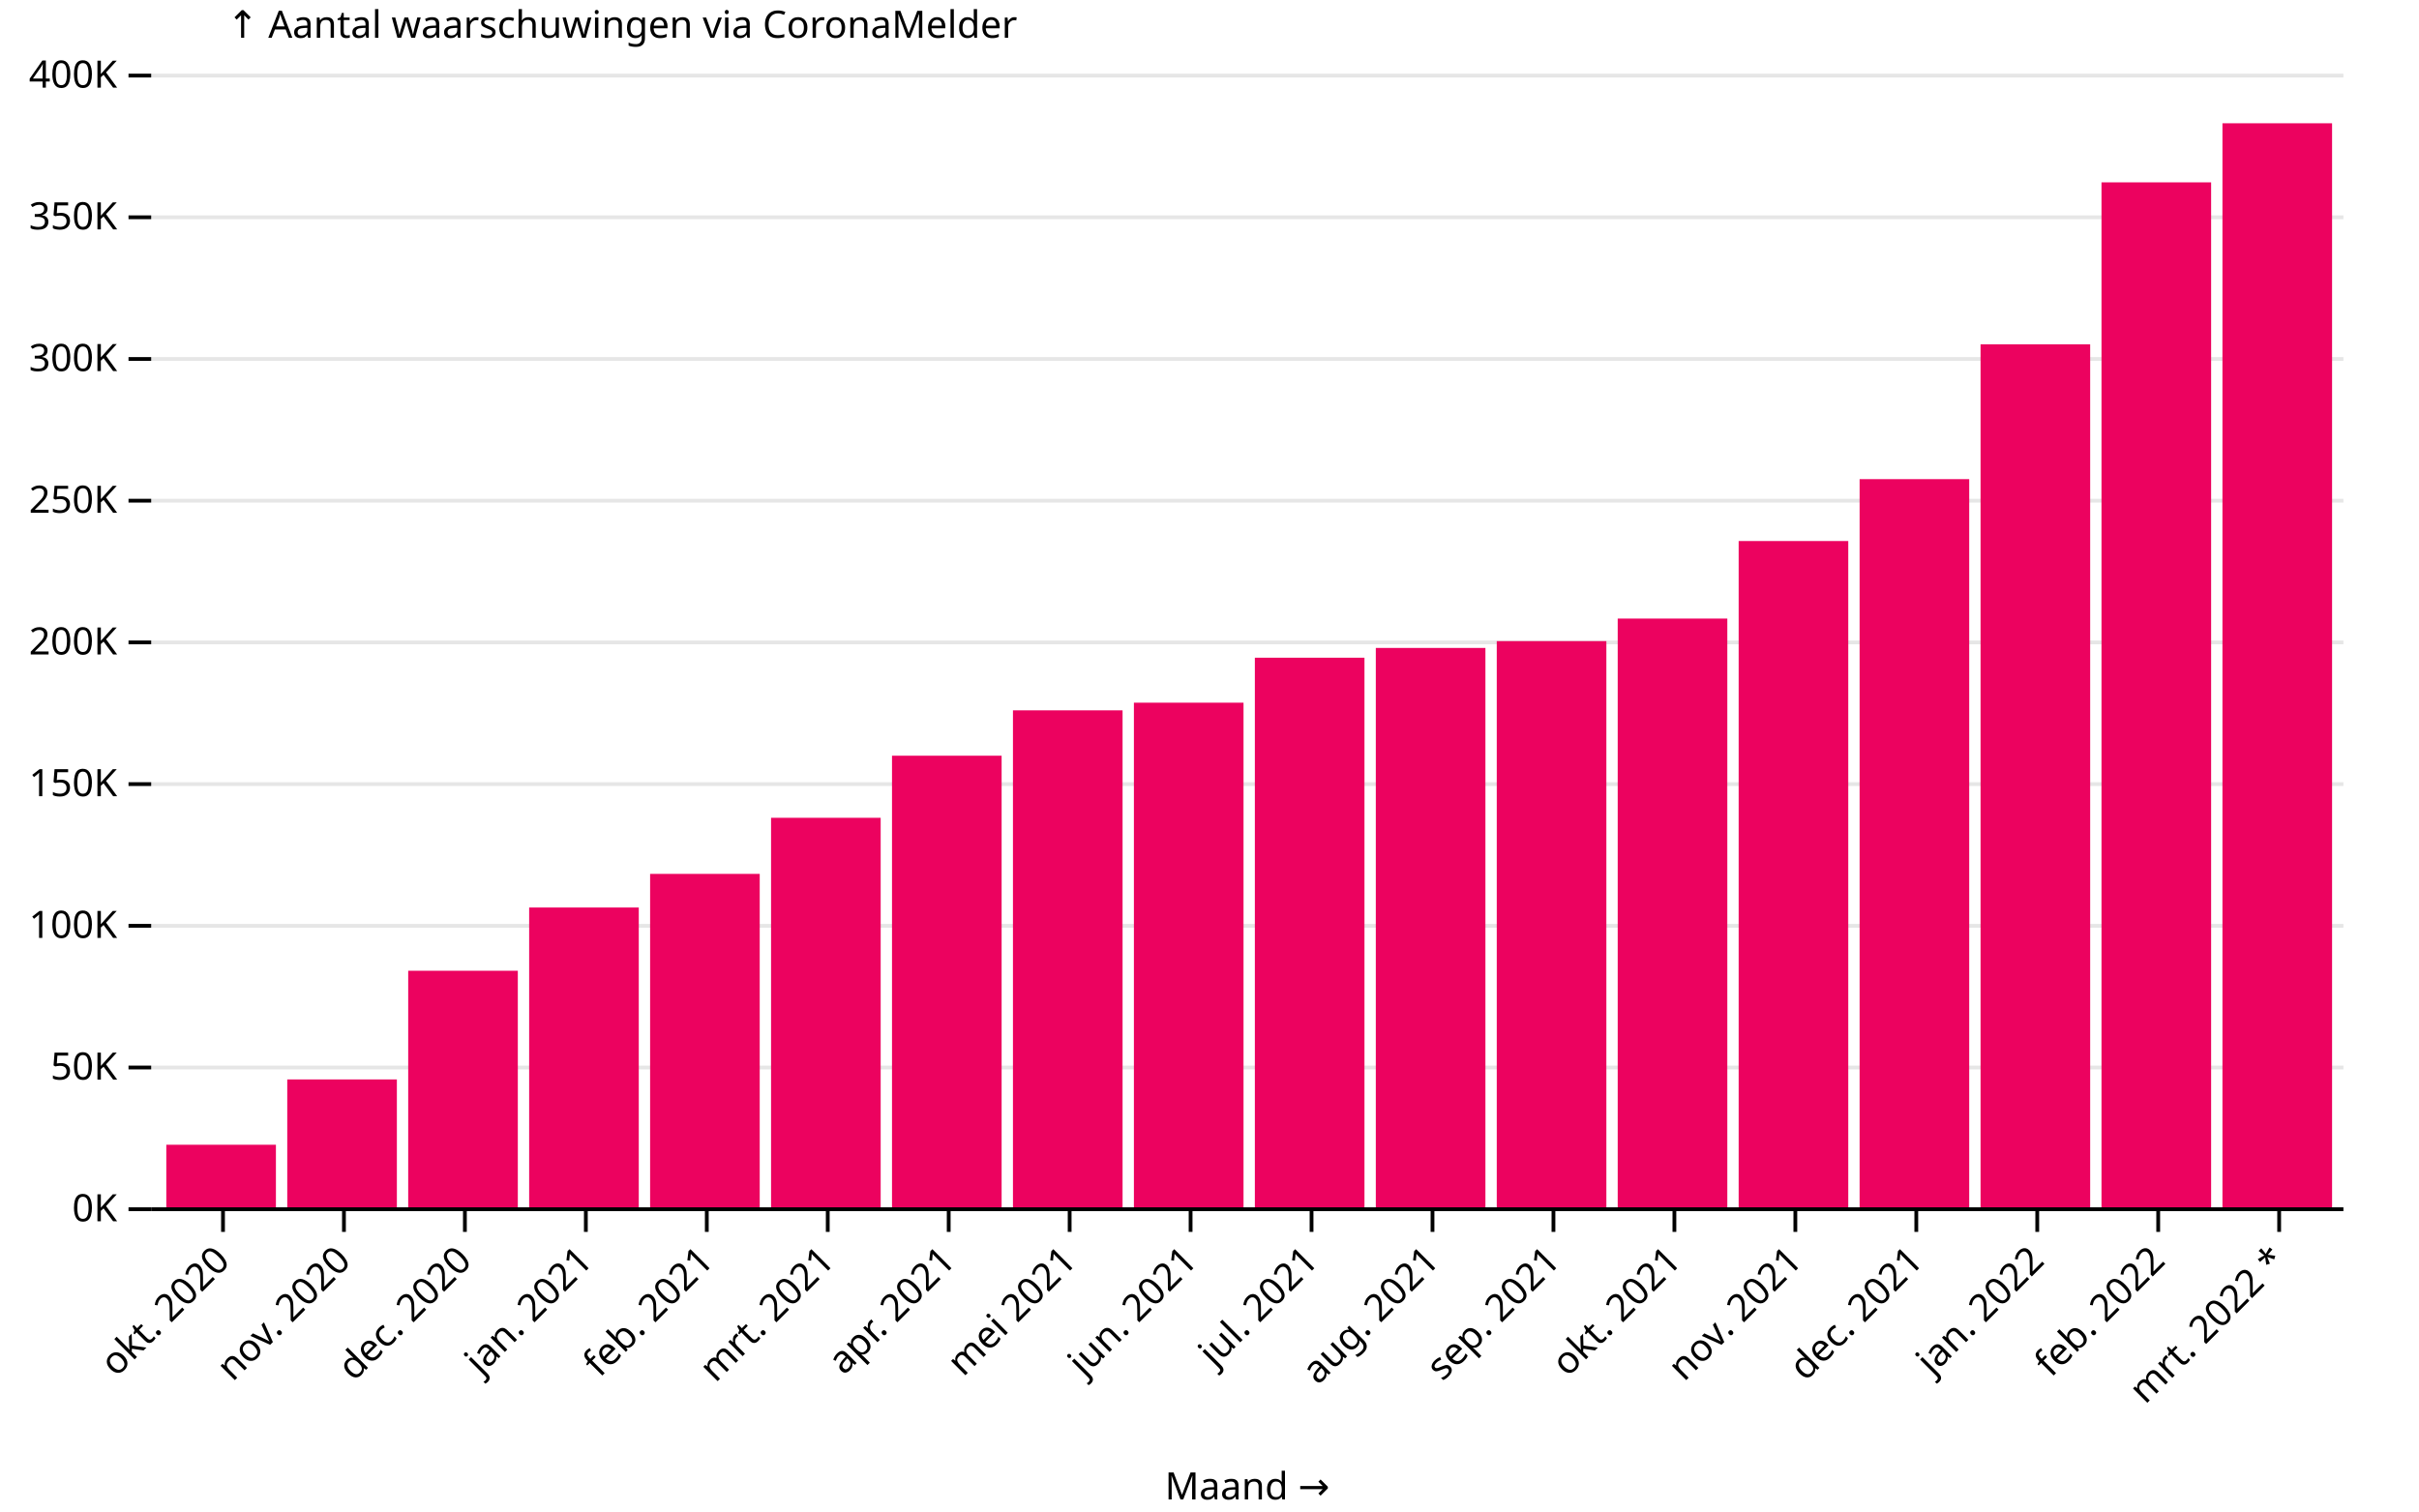
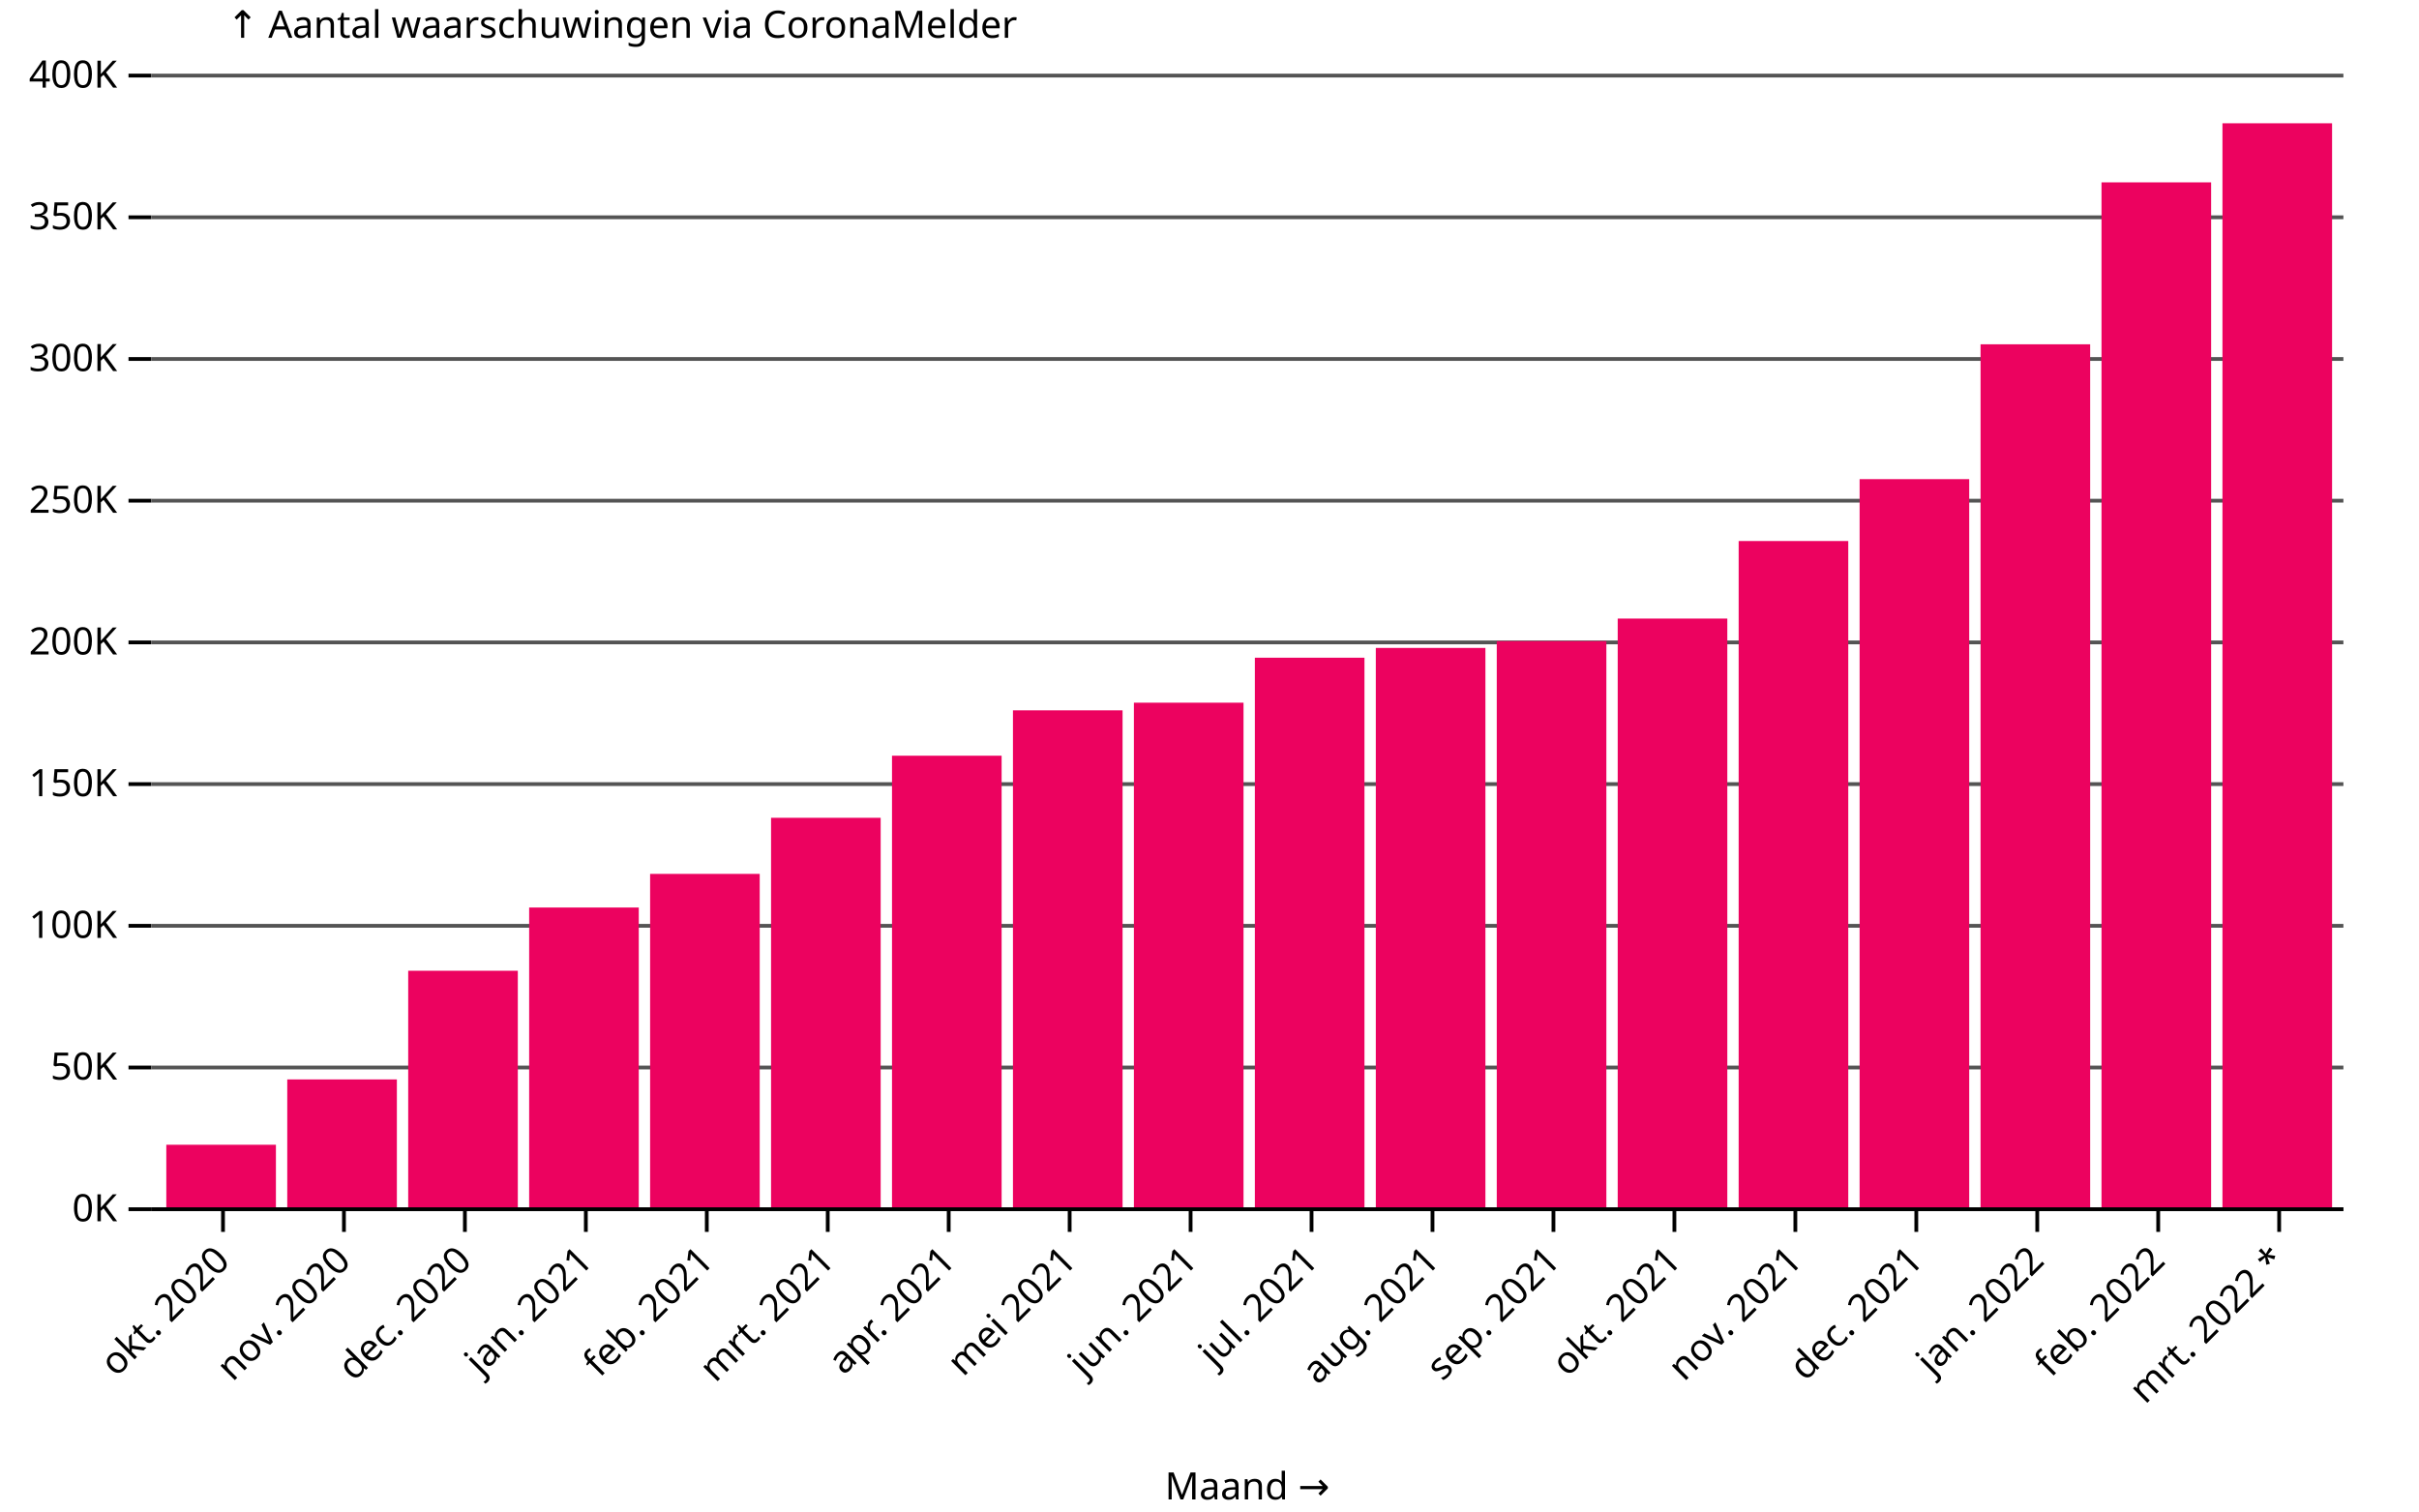
<svg xmlns="http://www.w3.org/2000/svg" class="plot-9e1b856ca2f26" fill="currentColor" font-family="system-ui, sans-serif" font-size="10" text-anchor="middle" width="640" height="400" viewBox="0 0 640 400">
+   <style>
+         line[stroke-opacity] {
+             stroke-opacity: 1;
+             stroke: #545454;
+         }
+ </style>
  <style>
        .plot-0e67cb3bc6d48 {
          display: block;
          background: white;
          height: auto;
          height: intrinsic;
          max-width: 100%;
        }
        .plot-0e67cb3bc6d48 text,
        .plot-0e67cb3bc6d48 tspan {
          white-space: pre;
        }
      </style>
  <g aria-label="y-axis" aria-description="↑ Aantal waarschuwingen via CoronaMelder" transform="translate(40,0)" fill="none" text-anchor="end" font-variant="tabular-nums">
    <g class="tick" opacity="1" transform="translate(0,320)">
      <line stroke="currentColor" x2="-6" />
      <line stroke="currentColor" x2="580" stroke-opacity="0.1" />
      <text fill="currentColor" x="-9" dy="0.32em">0K</text>
    </g>
    <g class="tick" opacity="1" transform="translate(0,282.5)">
      <line stroke="currentColor" x2="-6" />
      <line stroke="currentColor" x2="580" stroke-opacity="0.1" />
      <text fill="currentColor" x="-9" dy="0.32em">50K</text>
    </g>
    <g class="tick" opacity="1" transform="translate(0,245)">
      <line stroke="currentColor" x2="-6" />
      <line stroke="currentColor" x2="580" stroke-opacity="0.1" />
      <text fill="currentColor" x="-9" dy="0.32em">100K</text>
    </g>
    <g class="tick" opacity="1" transform="translate(0,207.5)">
      <line stroke="currentColor" x2="-6" />
      <line stroke="currentColor" x2="580" stroke-opacity="0.1" />
      <text fill="currentColor" x="-9" dy="0.32em">150K</text>
    </g>
    <g class="tick" opacity="1" transform="translate(0,170)">
      <line stroke="currentColor" x2="-6" />
      <line stroke="currentColor" x2="580" stroke-opacity="0.1" />
      <text fill="currentColor" x="-9" dy="0.32em">200K</text>
    </g>
    <g class="tick" opacity="1" transform="translate(0,132.5)">
      <line stroke="currentColor" x2="-6" />
      <line stroke="currentColor" x2="580" stroke-opacity="0.1" />
      <text fill="currentColor" x="-9" dy="0.32em">250K</text>
    </g>
    <g class="tick" opacity="1" transform="translate(0,95)">
      <line stroke="currentColor" x2="-6" />
      <line stroke="currentColor" x2="580" stroke-opacity="0.1" />
      <text fill="currentColor" x="-9" dy="0.32em">300K</text>
    </g>
    <g class="tick" opacity="1" transform="translate(0,57.5)">
      <line stroke="currentColor" x2="-6" />
      <line stroke="currentColor" x2="580" stroke-opacity="0.1" />
      <text fill="currentColor" x="-9" dy="0.32em">350K</text>
    </g>
    <g class="tick" opacity="1" transform="translate(0,20)">
      <line stroke="currentColor" x2="-6" />
      <line stroke="currentColor" x2="580" stroke-opacity="0.1" />
      <text fill="currentColor" x="-9" dy="0.32em">400K</text>
    </g>
    <text fill="currentColor" transform="translate(20,20)" dy="-1em" text-anchor="start">↑ Aantal waarschuwingen via CoronaMelder</text>
  </g>
  <g aria-label="x-axis" aria-description="Maand →" transform="translate(0,320)" fill="none" text-anchor="middle">
    <g class="tick" opacity="1" transform="translate(59,0)">
      <line stroke="currentColor" y2="6" />
      <text fill="currentColor" dy="0.32em" transform="translate(0, 11.82843) rotate(-45)" text-anchor="end">okt. 2020</text>
    </g>
    <g class="tick" opacity="1" transform="translate(91,0)">
      <line stroke="currentColor" y2="6" />
      <text fill="currentColor" dy="0.32em" transform="translate(0, 11.82843) rotate(-45)" text-anchor="end">nov. 2020</text>
    </g>
    <g class="tick" opacity="1" transform="translate(123,0)">
      <line stroke="currentColor" y2="6" />
      <text fill="currentColor" dy="0.32em" transform="translate(0, 11.82843) rotate(-45)" text-anchor="end">dec. 2020</text>
    </g>
    <g class="tick" opacity="1" transform="translate(155,0)">
      <line stroke="currentColor" y2="6" />
      <text fill="currentColor" dy="0.32em" transform="translate(0, 11.82843) rotate(-45)" text-anchor="end">jan. 2021</text>
    </g>
    <g class="tick" opacity="1" transform="translate(187,0)">
      <line stroke="currentColor" y2="6" />
      <text fill="currentColor" dy="0.32em" transform="translate(0, 11.82843) rotate(-45)" text-anchor="end">feb. 2021</text>
    </g>
    <g class="tick" opacity="1" transform="translate(219,0)">
      <line stroke="currentColor" y2="6" />
      <text fill="currentColor" dy="0.32em" transform="translate(0, 11.82843) rotate(-45)" text-anchor="end">mrt. 2021</text>
    </g>
    <g class="tick" opacity="1" transform="translate(251,0)">
      <line stroke="currentColor" y2="6" />
      <text fill="currentColor" dy="0.32em" transform="translate(0, 11.82843) rotate(-45)" text-anchor="end">apr. 2021</text>
    </g>
    <g class="tick" opacity="1" transform="translate(283,0)">
      <line stroke="currentColor" y2="6" />
      <text fill="currentColor" dy="0.32em" transform="translate(0, 11.82843) rotate(-45)" text-anchor="end">mei 2021</text>
    </g>
    <g class="tick" opacity="1" transform="translate(315,0)">
      <line stroke="currentColor" y2="6" />
      <text fill="currentColor" dy="0.32em" transform="translate(0, 11.82843) rotate(-45)" text-anchor="end">jun. 2021</text>
    </g>
    <g class="tick" opacity="1" transform="translate(347,0)">
      <line stroke="currentColor" y2="6" />
      <text fill="currentColor" dy="0.32em" transform="translate(0, 11.82843) rotate(-45)" text-anchor="end">jul. 2021</text>
    </g>
    <g class="tick" opacity="1" transform="translate(379,0)">
      <line stroke="currentColor" y2="6" />
      <text fill="currentColor" dy="0.32em" transform="translate(0, 11.82843) rotate(-45)" text-anchor="end">aug. 2021</text>
    </g>
    <g class="tick" opacity="1" transform="translate(411,0)">
      <line stroke="currentColor" y2="6" />
      <text fill="currentColor" dy="0.32em" transform="translate(0, 11.82843) rotate(-45)" text-anchor="end">sep. 2021</text>
    </g>
    <g class="tick" opacity="1" transform="translate(443,0)">
      <line stroke="currentColor" y2="6" />
      <text fill="currentColor" dy="0.32em" transform="translate(0, 11.82843) rotate(-45)" text-anchor="end">okt. 2021</text>
    </g>
    <g class="tick" opacity="1" transform="translate(475,0)">
      <line stroke="currentColor" y2="6" />
      <text fill="currentColor" dy="0.32em" transform="translate(0, 11.82843) rotate(-45)" text-anchor="end">nov. 2021</text>
    </g>
    <g class="tick" opacity="1" transform="translate(507,0)">
      <line stroke="currentColor" y2="6" />
      <text fill="currentColor" dy="0.32em" transform="translate(0, 11.82843) rotate(-45)" text-anchor="end">dec. 2021</text>
    </g>
    <g class="tick" opacity="1" transform="translate(539,0)">
      <line stroke="currentColor" y2="6" />
      <text fill="currentColor" dy="0.32em" transform="translate(0, 11.82843) rotate(-45)" text-anchor="end">jan. 2022</text>
    </g>
    <g class="tick" opacity="1" transform="translate(571,0)">
      <line stroke="currentColor" y2="6" />
      <text fill="currentColor" dy="0.32em" transform="translate(0, 11.82843) rotate(-45)" text-anchor="end">feb. 2022</text>
    </g>
    <g class="tick" opacity="1" transform="translate(603,0)">
      <line stroke="currentColor" y2="6" />
      <text fill="currentColor" dy="0.32em" transform="translate(0, 11.82843) rotate(-45)" text-anchor="end">mrt. 2022 *</text>
    </g>
    <text fill="currentColor" transform="translate(330,80)" dy="-0.32em" text-anchor="middle">Maand →</text>
  </g>
  <g aria-label="bar" fill="#ec025f">
    <rect x="44" width="29" y="302.94" height="17.06" />
    <rect x="76" width="29" y="285.654" height="34.346" />
    <rect x="108" width="29" y="256.895" height="63.105" />
    <rect x="140" width="29" y="240.16" height="79.84" />
    <rect x="172" width="29" y="231.261" height="88.739" />
    <rect x="204" width="29" y="216.419" height="103.581" />
    <rect x="236" width="29" y="199.986" height="120.014" />
    <rect x="268" width="29" y="187.983" height="132.017" />
    <rect x="300" width="29" y="185.956" height="134.044" />
    <rect x="332" width="29" y="174.053" height="145.947" />
    <rect x="364" width="29" y="171.467" height="148.533" />
    <rect x="396" width="29" y="169.663" height="150.337" />
    <rect x="428" width="29" y="163.694" height="156.306" />
    <rect x="460" width="29" y="143.176" height="176.824" />
    <rect x="492" width="29" y="126.799" height="193.201" />
    <rect x="524" width="29" y="91.113" height="228.887" />
    <rect x="556" width="29" y="48.259" height="271.741" />
    <rect x="588" width="29" y="32.624" height="287.376" />
  </g>
  <g aria-label="rule" stroke="currentColor">
    <line x1="40" x2="620" y1="320" y2="320" />
  </g>
</svg>
